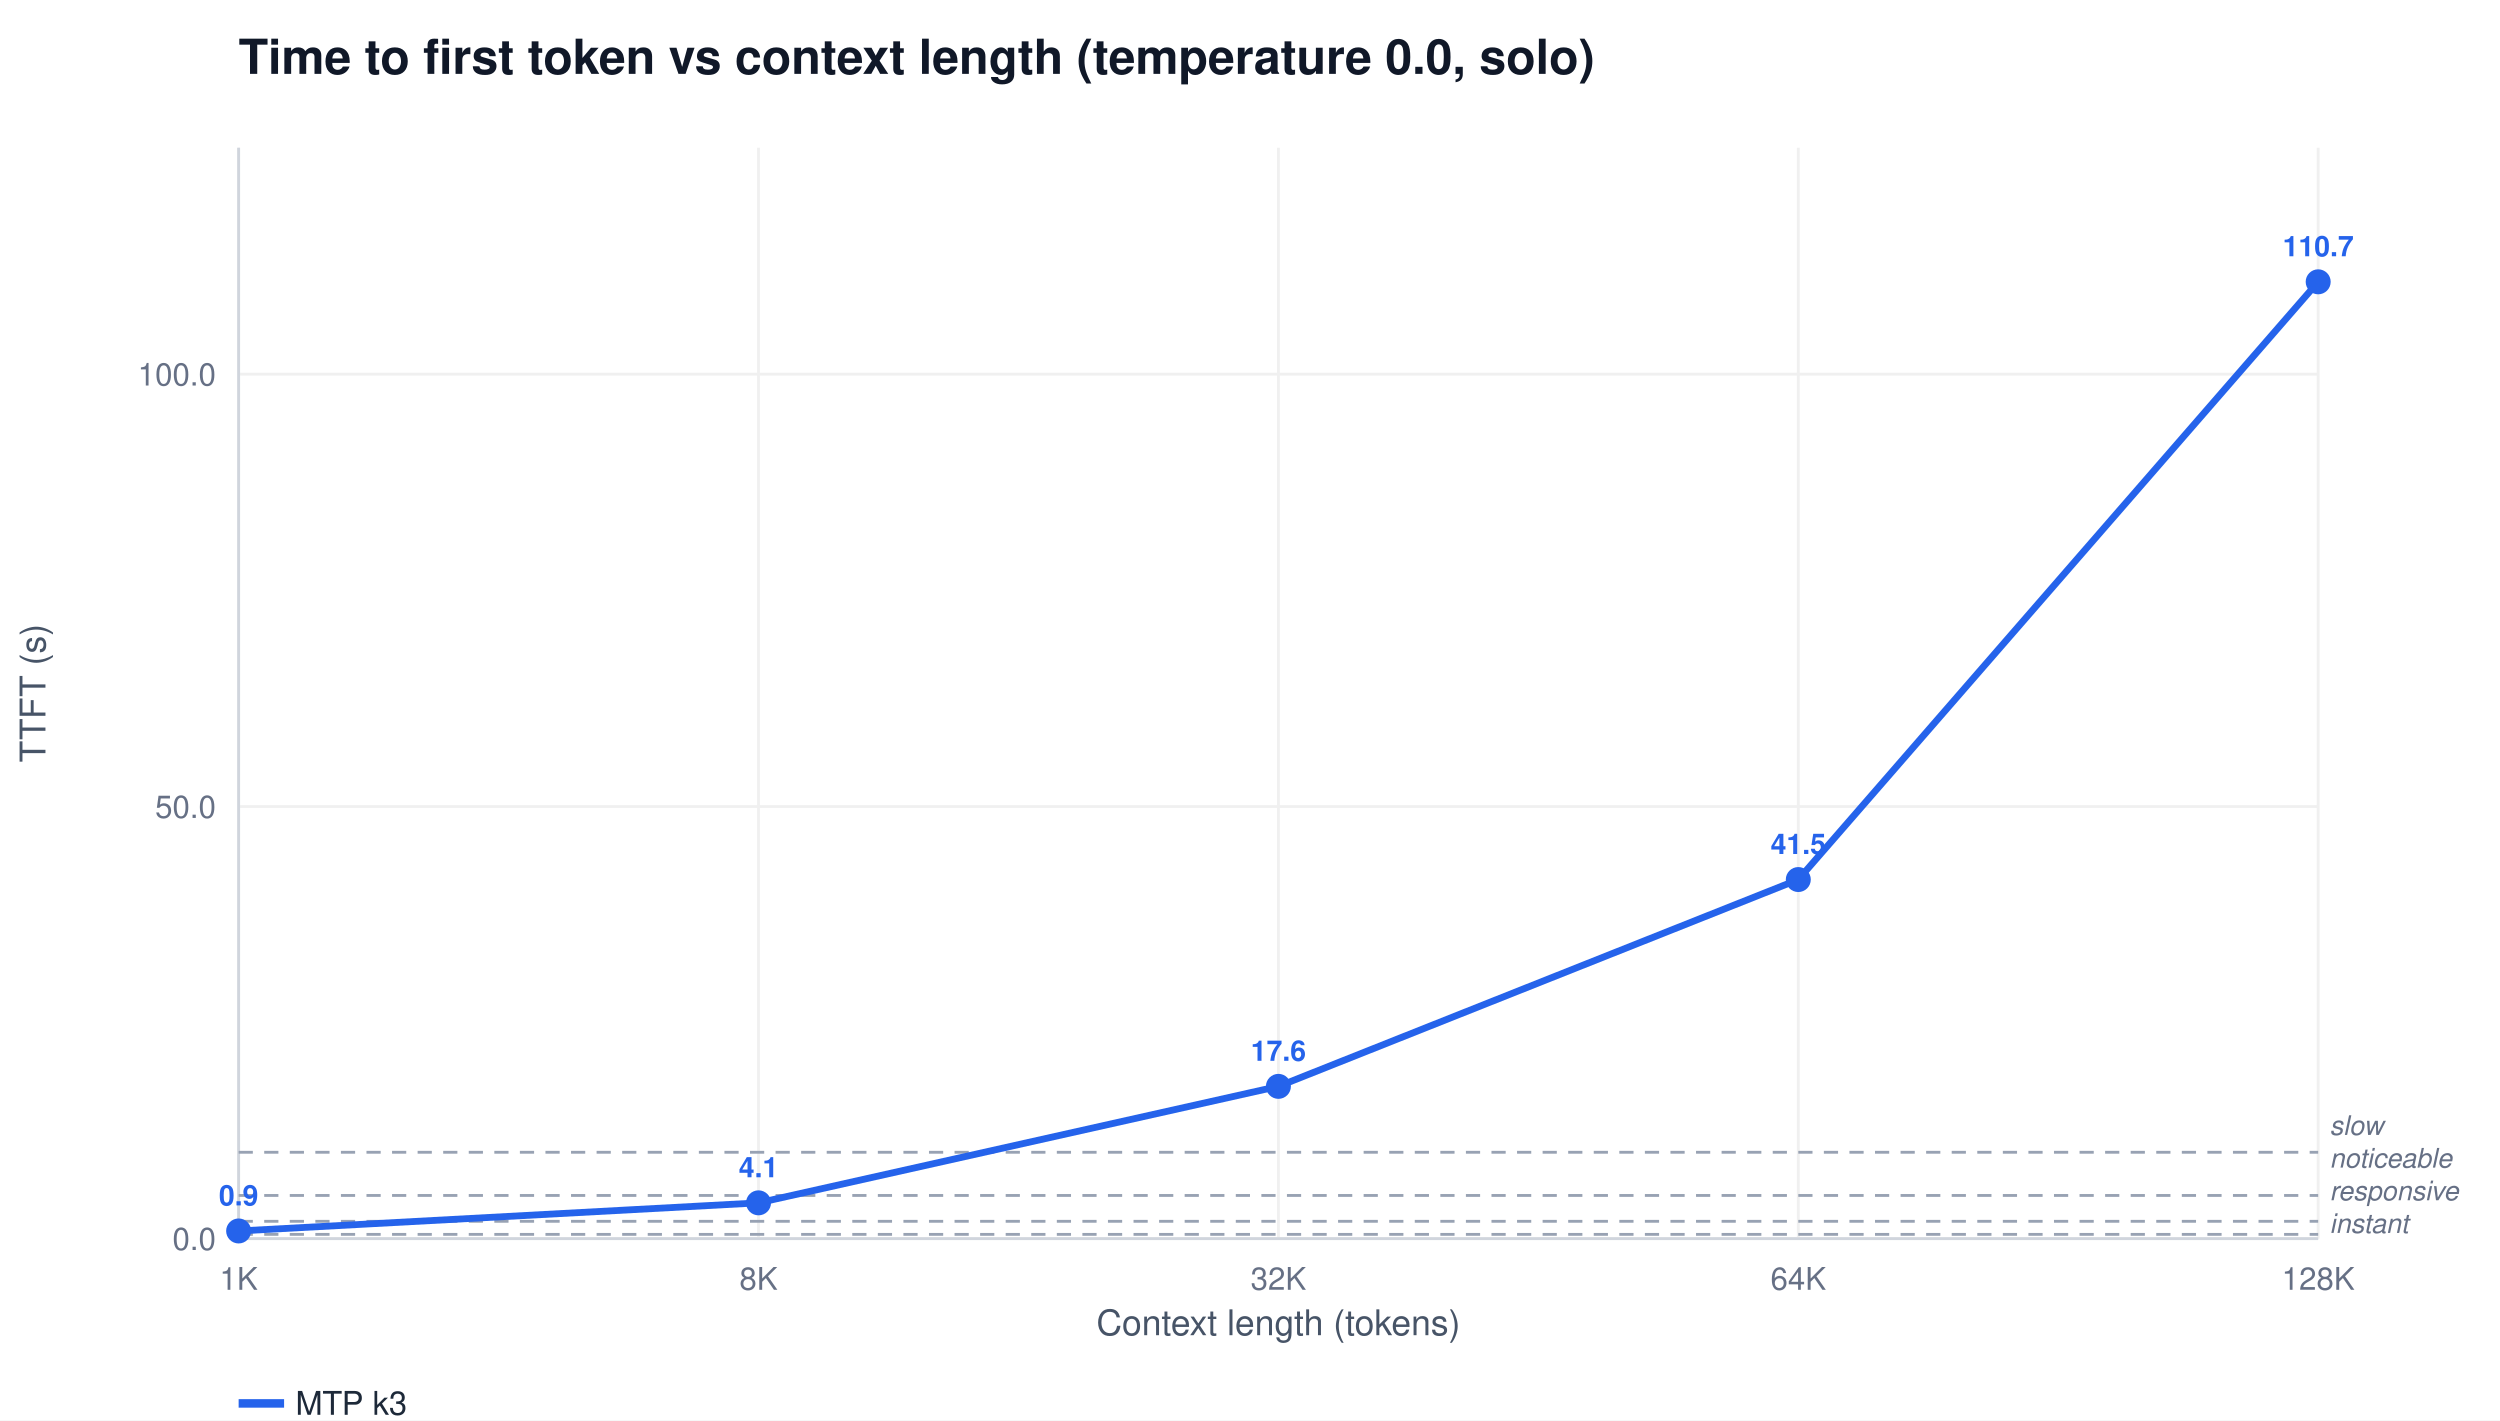
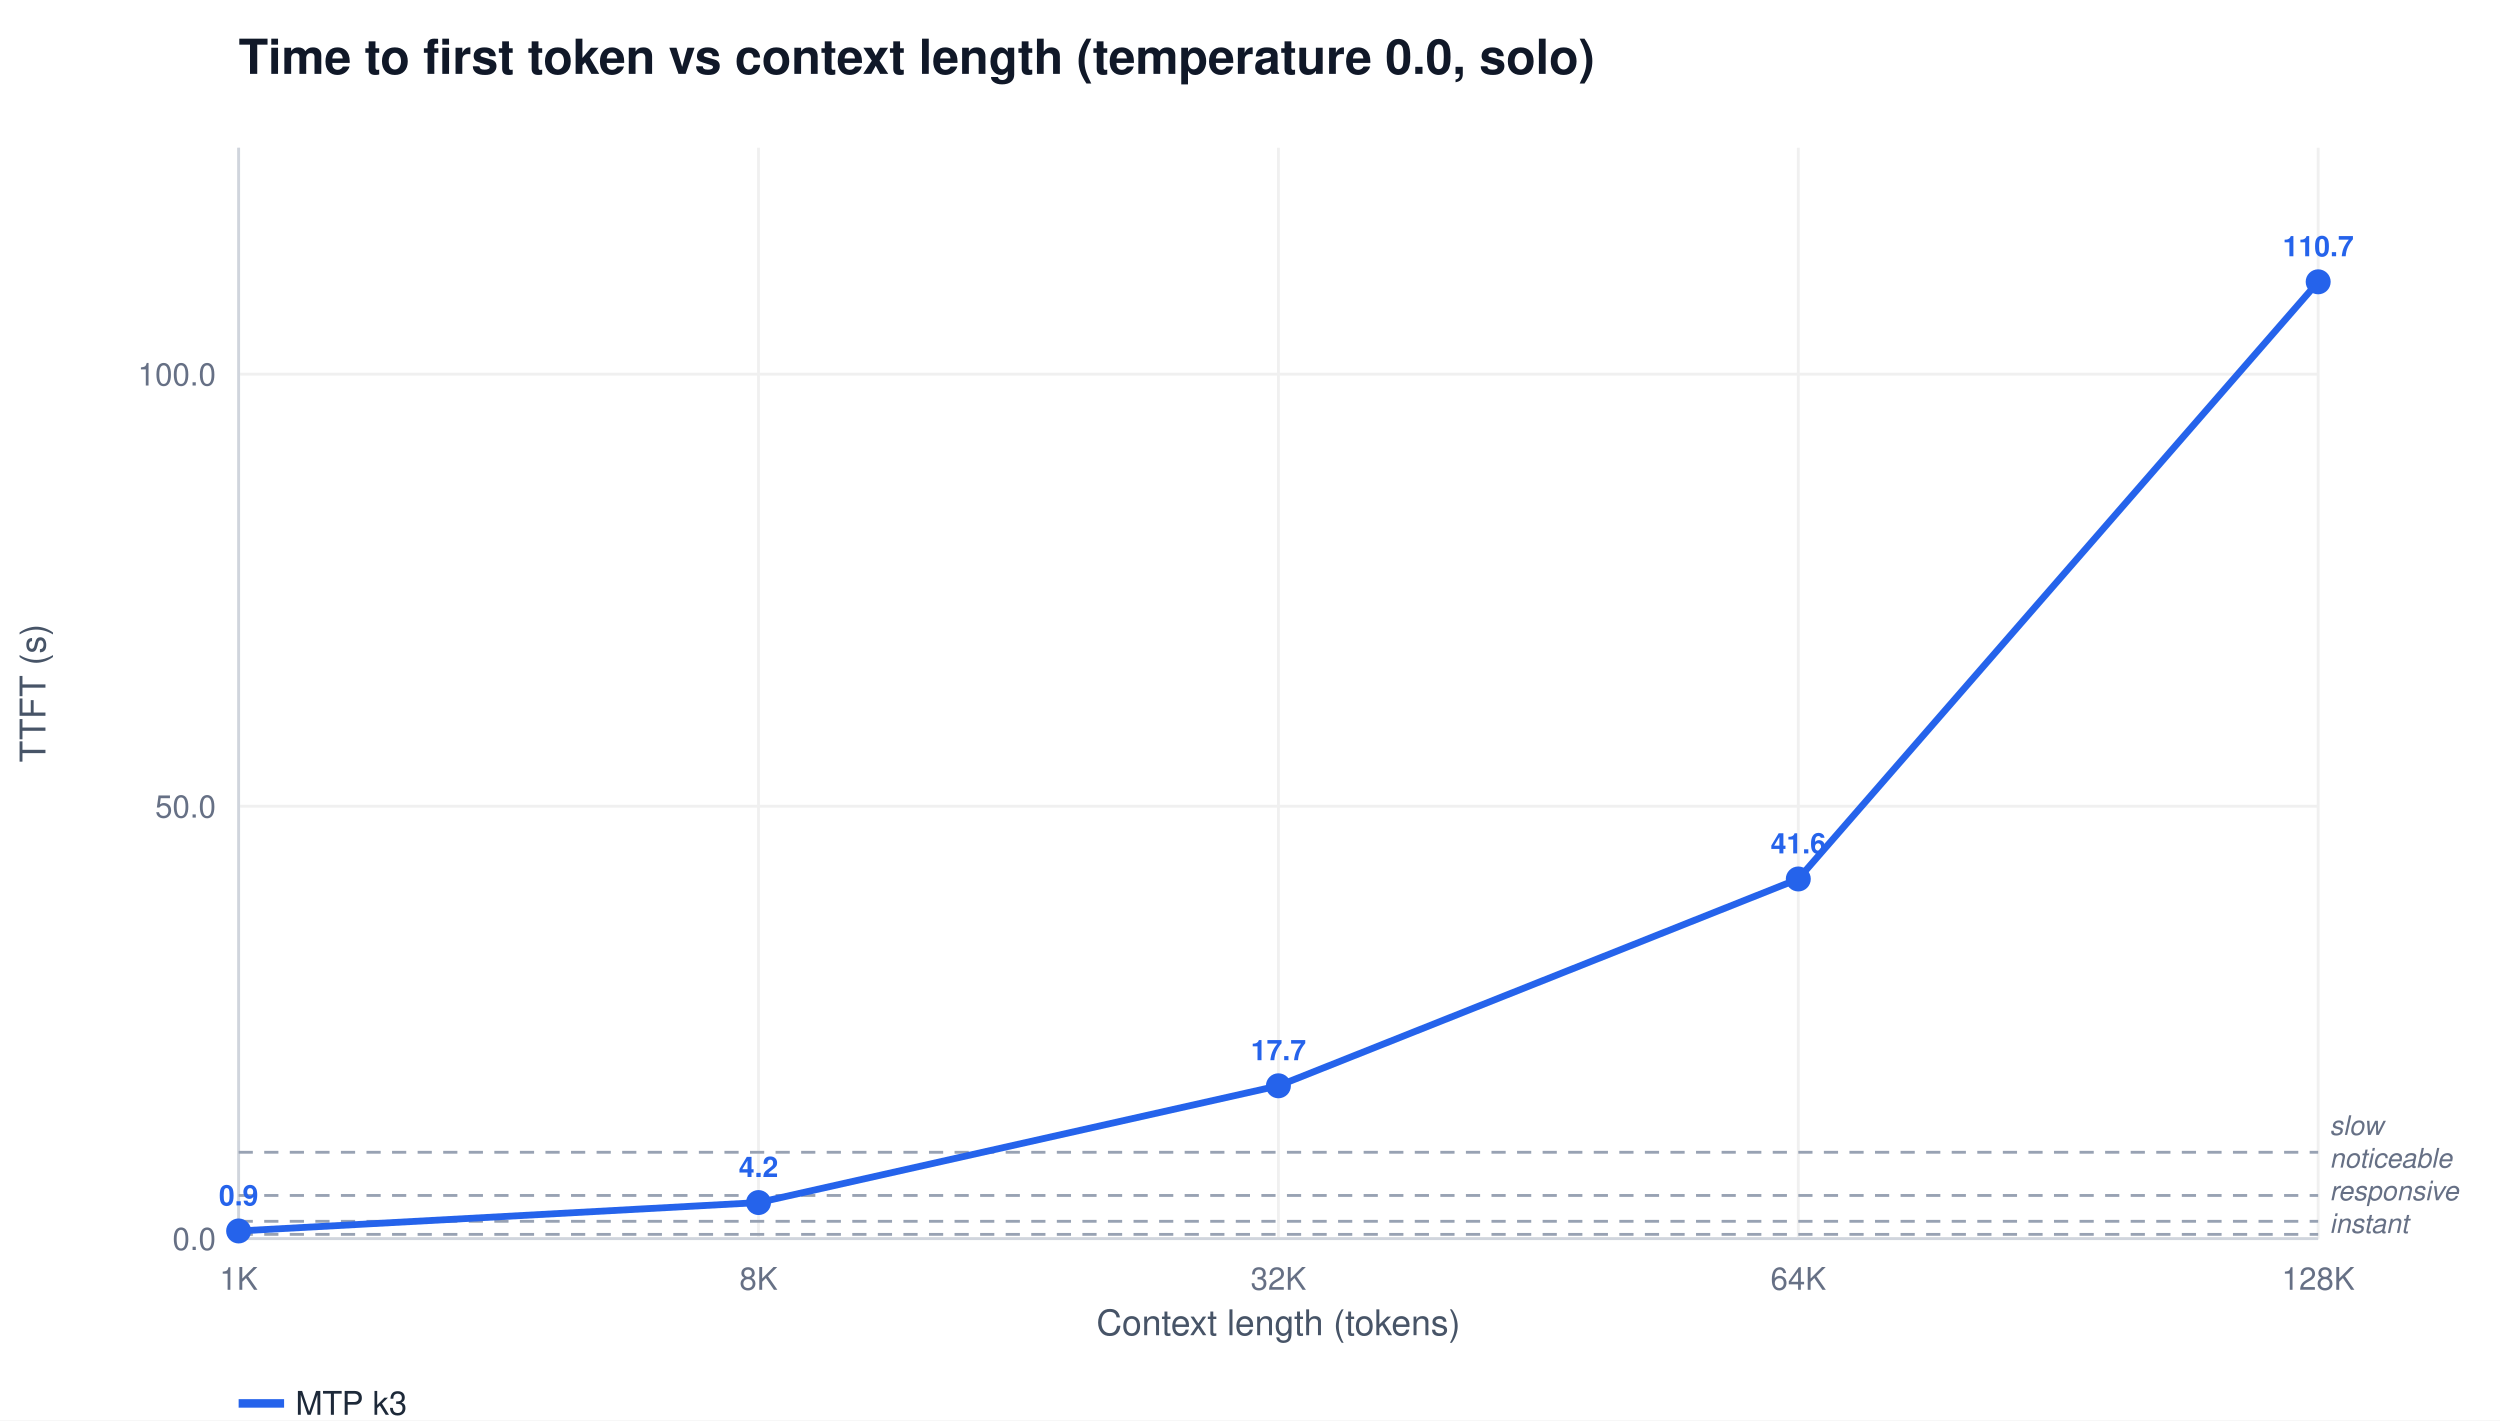
<svg xmlns="http://www.w3.org/2000/svg" width="880" height="500" viewBox="0 0 880 500" font-family="Segoe UI, Helvetica, Arial, sans-serif">
  <rect width="880" height="500" fill="#ffffff" />
  <text x="84" y="26" font-size="17" font-weight="600" fill="#101828">Time to first token vs context length (temperature 0.0, solo)</text>
  <line x1="84" y1="436.0" x2="816" y2="436.0" stroke="#f0f0f0" stroke-width="1" />
  <text x="76" y="440.0" font-size="11" fill="#667085" text-anchor="end">0.0</text>
-   <line x1="84" y1="283.9" x2="816" y2="283.9" stroke="#f0f0f0" stroke-width="1" />
-   <text x="76" y="287.9" font-size="11" fill="#667085" text-anchor="end">50.0</text>
+   <line x1="84" y1="283.8" x2="816" y2="283.8" stroke="#f0f0f0" stroke-width="1" />
+   <text x="76" y="287.8" font-size="11" fill="#667085" text-anchor="end">50.0</text>
  <line x1="84" y1="131.7" x2="816" y2="131.7" stroke="#f0f0f0" stroke-width="1" />
  <text x="76" y="135.7" font-size="11" fill="#667085" text-anchor="end">100.0</text>
  <line x1="84.0" y1="52" x2="84.0" y2="436" stroke="#f0f0f0" stroke-width="1" />
  <text x="84.0" y="454" font-size="11" fill="#667085" text-anchor="middle">1K</text>
  <line x1="267.0" y1="52" x2="267.0" y2="436" stroke="#f0f0f0" stroke-width="1" />
  <text x="267.0" y="454" font-size="11" fill="#667085" text-anchor="middle">8K</text>
  <line x1="450.0" y1="52" x2="450.0" y2="436" stroke="#f0f0f0" stroke-width="1" />
  <text x="450.0" y="454" font-size="11" fill="#667085" text-anchor="middle">32K</text>
  <line x1="633.0" y1="52" x2="633.0" y2="436" stroke="#f0f0f0" stroke-width="1" />
  <text x="633.0" y="454" font-size="11" fill="#667085" text-anchor="middle">64K</text>
  <line x1="816.0" y1="52" x2="816.0" y2="436" stroke="#f0f0f0" stroke-width="1" />
  <text x="816.0" y="454" font-size="11" fill="#667085" text-anchor="middle">128K</text>
  <line x1="84" y1="436" x2="816" y2="436" stroke="#d0d5dd" stroke-width="1" />
  <line x1="84" y1="52" x2="84" y2="436" stroke="#d0d5dd" stroke-width="1" />
  <line x1="84" y1="405.6" x2="816" y2="405.6" stroke="#98a2b3" stroke-width="1" stroke-dasharray="5 4" />
  <text x="820" y="399.5" font-size="9.5" fill="#667085" font-style="italic">slow</text>
  <line x1="84" y1="420.8" x2="816" y2="420.8" stroke="#98a2b3" stroke-width="1" stroke-dasharray="5 4" />
  <text x="820" y="411.0" font-size="9.5" fill="#667085" font-style="italic">noticeable</text>
  <line x1="84" y1="429.9" x2="816" y2="429.9" stroke="#98a2b3" stroke-width="1" stroke-dasharray="5 4" />
  <text x="820" y="422.5" font-size="9.5" fill="#667085" font-style="italic">responsive</text>
  <line x1="84" y1="434.5" x2="816" y2="434.5" stroke="#98a2b3" stroke-width="1" stroke-dasharray="5 4" />
  <text x="820" y="434.0" font-size="9.5" fill="#667085" font-style="italic">instant</text>
-   <polyline points="84.0,433.3 267.0,423.4 450.0,382.4 633.0,309.6 816.0,99.2" fill="none" stroke="#2563eb" stroke-width="2.4" />
+   <polyline points="84.0,433.3 267.0,423.3 450.0,382.2 633.0,309.4 816.0,99.2" fill="none" stroke="#2563eb" stroke-width="2.4" />
  <circle cx="84.0" cy="433.3" r="4.4" fill="#2563eb" />
-   <circle cx="267.0" cy="423.4" r="4.4" fill="#2563eb" />
-   <circle cx="450.0" cy="382.4" r="4.4" fill="#2563eb" />
-   <circle cx="633.0" cy="309.6" r="4.4" fill="#2563eb" />
+   <circle cx="267.0" cy="423.3" r="4.4" fill="#2563eb" />
+   <circle cx="450.0" cy="382.2" r="4.4" fill="#2563eb" />
+   <circle cx="633.0" cy="309.4" r="4.4" fill="#2563eb" />
  <circle cx="816.0" cy="99.2" r="4.4" fill="#2563eb" />
  <text x="84.0" y="424.3" font-size="10" fill="#2563eb" text-anchor="middle" font-weight="600">0.9</text>
-   <text x="267.0" y="414.4" font-size="10" fill="#2563eb" text-anchor="middle" font-weight="600">4.1</text>
-   <text x="450.0" y="373.4" font-size="10" fill="#2563eb" text-anchor="middle" font-weight="600">17.6</text>
-   <text x="633.0" y="300.6" font-size="10" fill="#2563eb" text-anchor="middle" font-weight="600">41.5</text>
+   <text x="267.0" y="414.3" font-size="10" fill="#2563eb" text-anchor="middle" font-weight="600">4.2</text>
+   <text x="450.0" y="373.2" font-size="10" fill="#2563eb" text-anchor="middle" font-weight="600">17.7</text>
+   <text x="633.0" y="300.4" font-size="10" fill="#2563eb" text-anchor="middle" font-weight="600">41.6</text>
  <text x="816.0" y="90.2" font-size="10" fill="#2563eb" text-anchor="middle" font-weight="600">110.7</text>
  <line x1="84" y1="494" x2="100" y2="494" stroke="#2563eb" stroke-width="3" />
  <text x="104" y="498" font-size="11.5" fill="#1d2939">MTP k3</text>
  <text x="450" y="470" font-size="12.5" fill="#475467" text-anchor="middle">Context length (tokens)</text>
  <text x="16" y="244" font-size="12.5" fill="#475467" text-anchor="middle" transform="rotate(-90 16 244)">TTFT (s)</text>
</svg>
